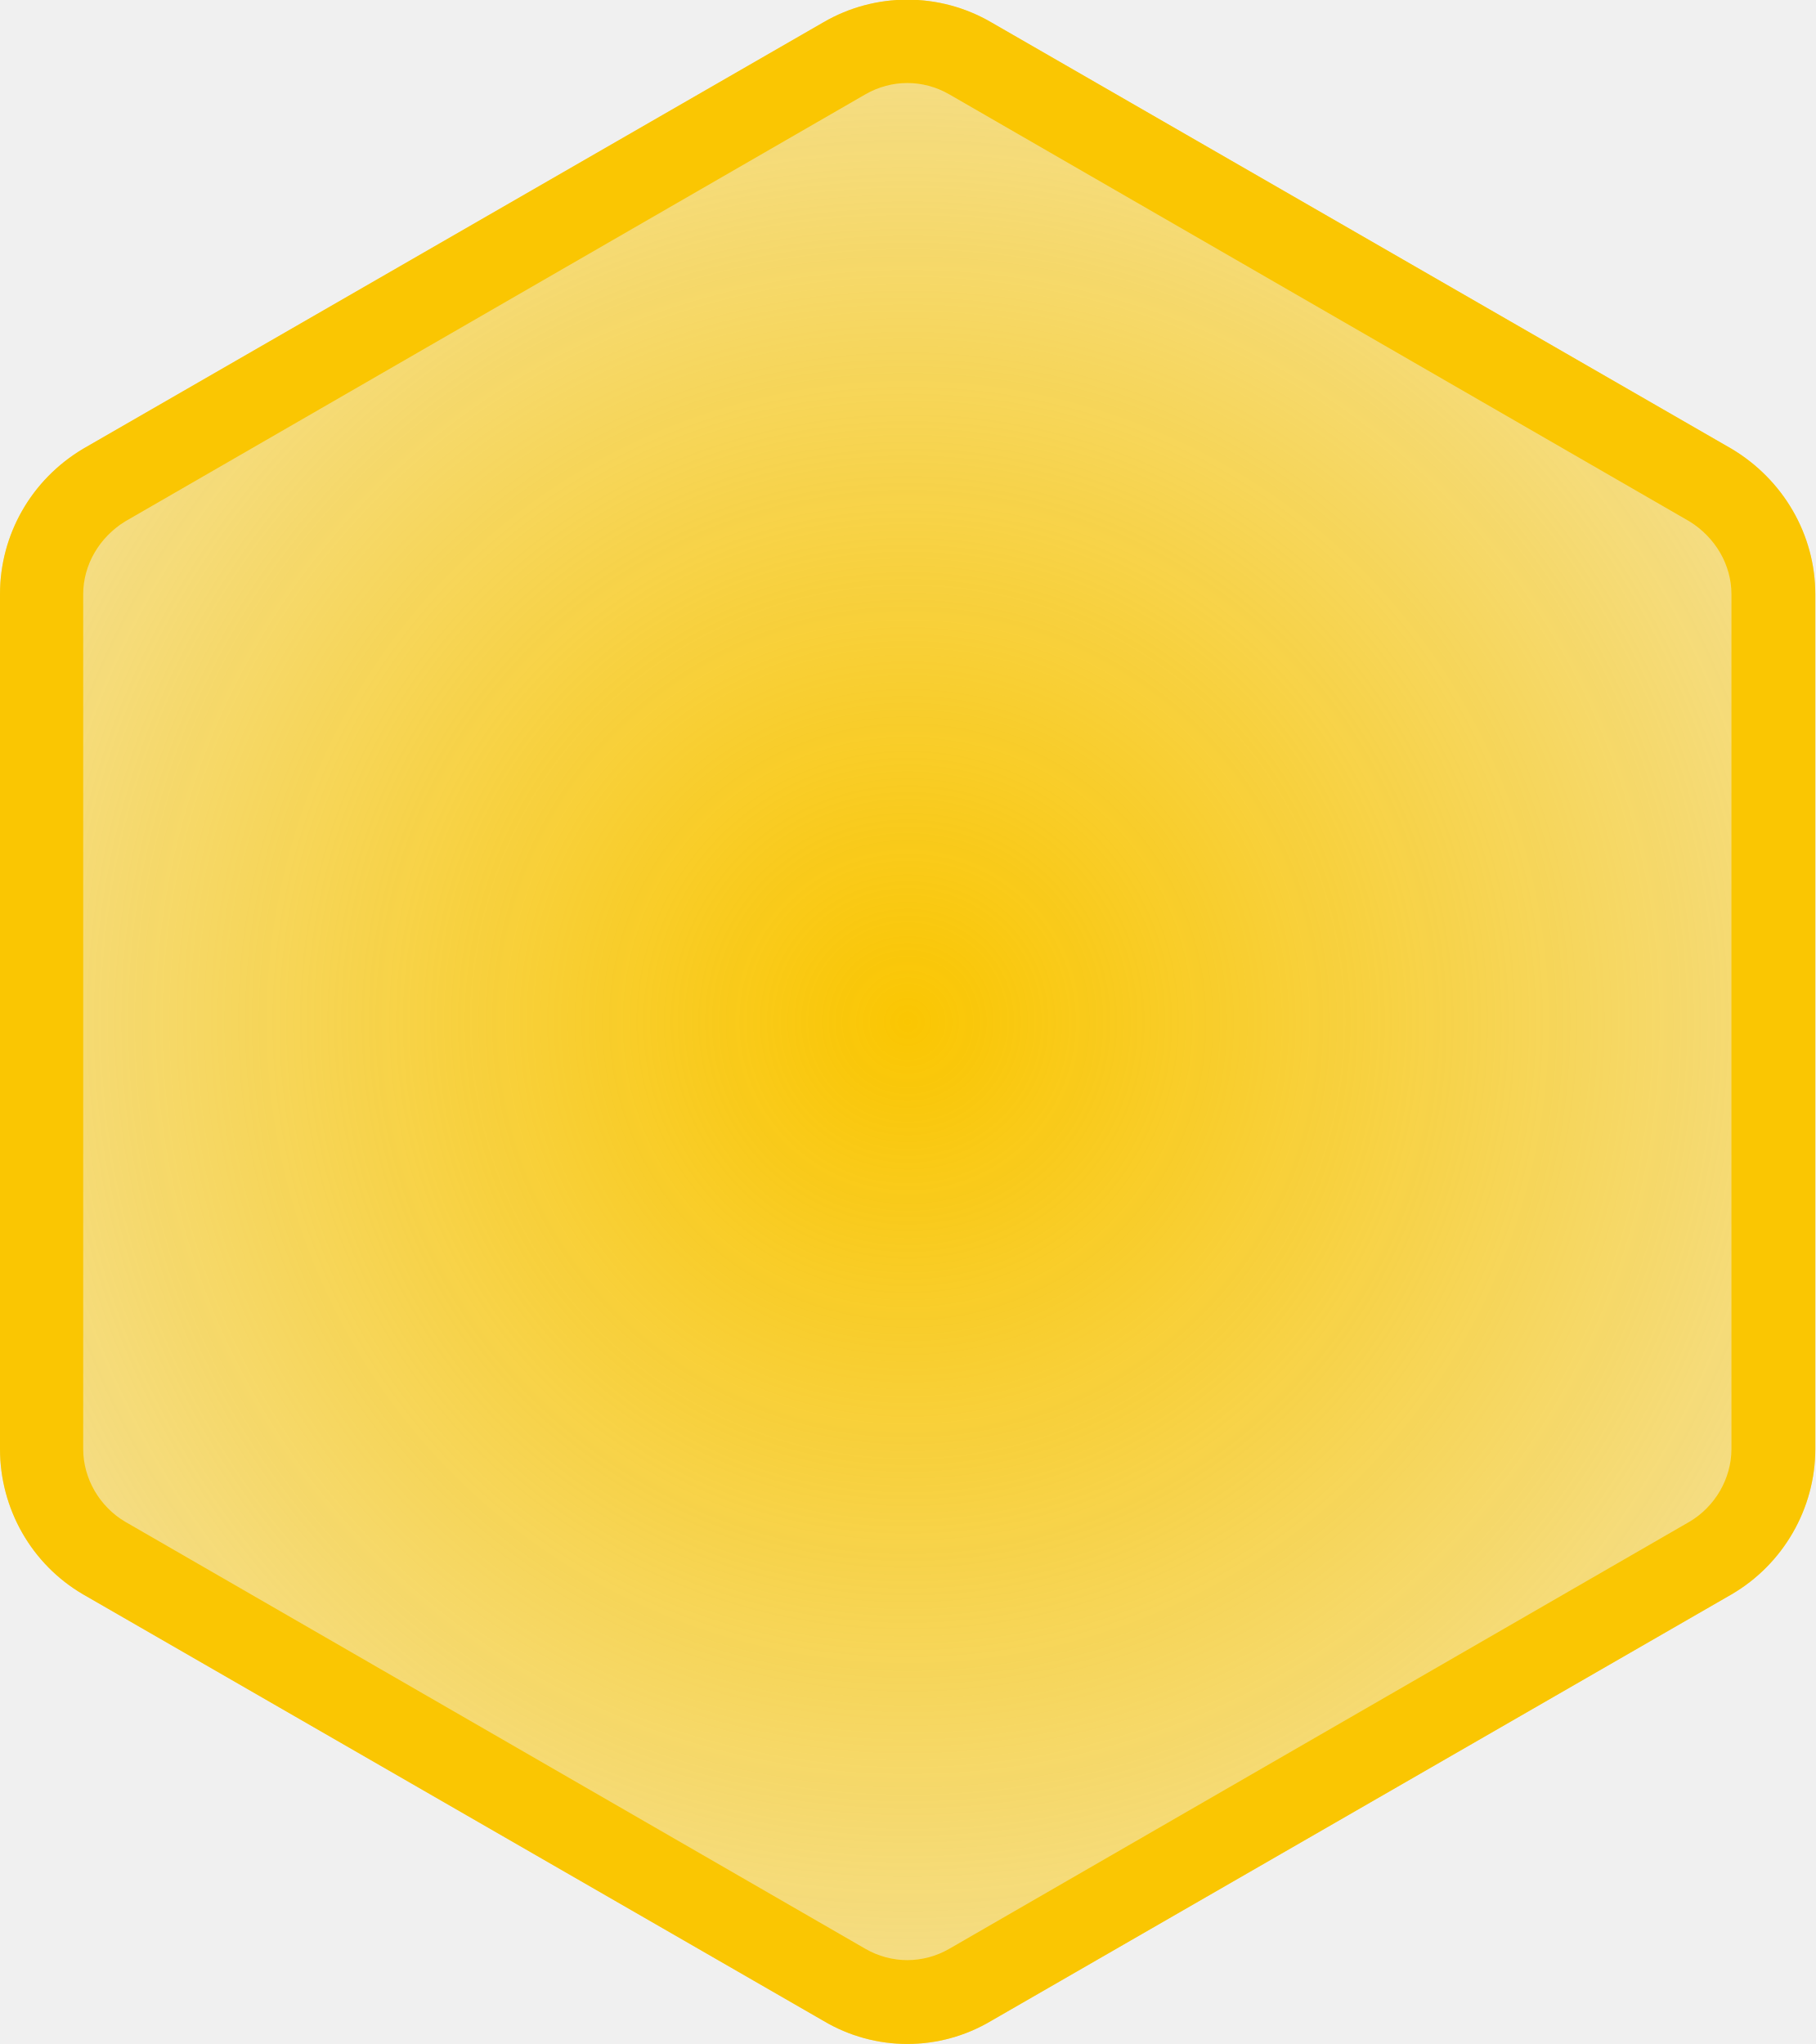
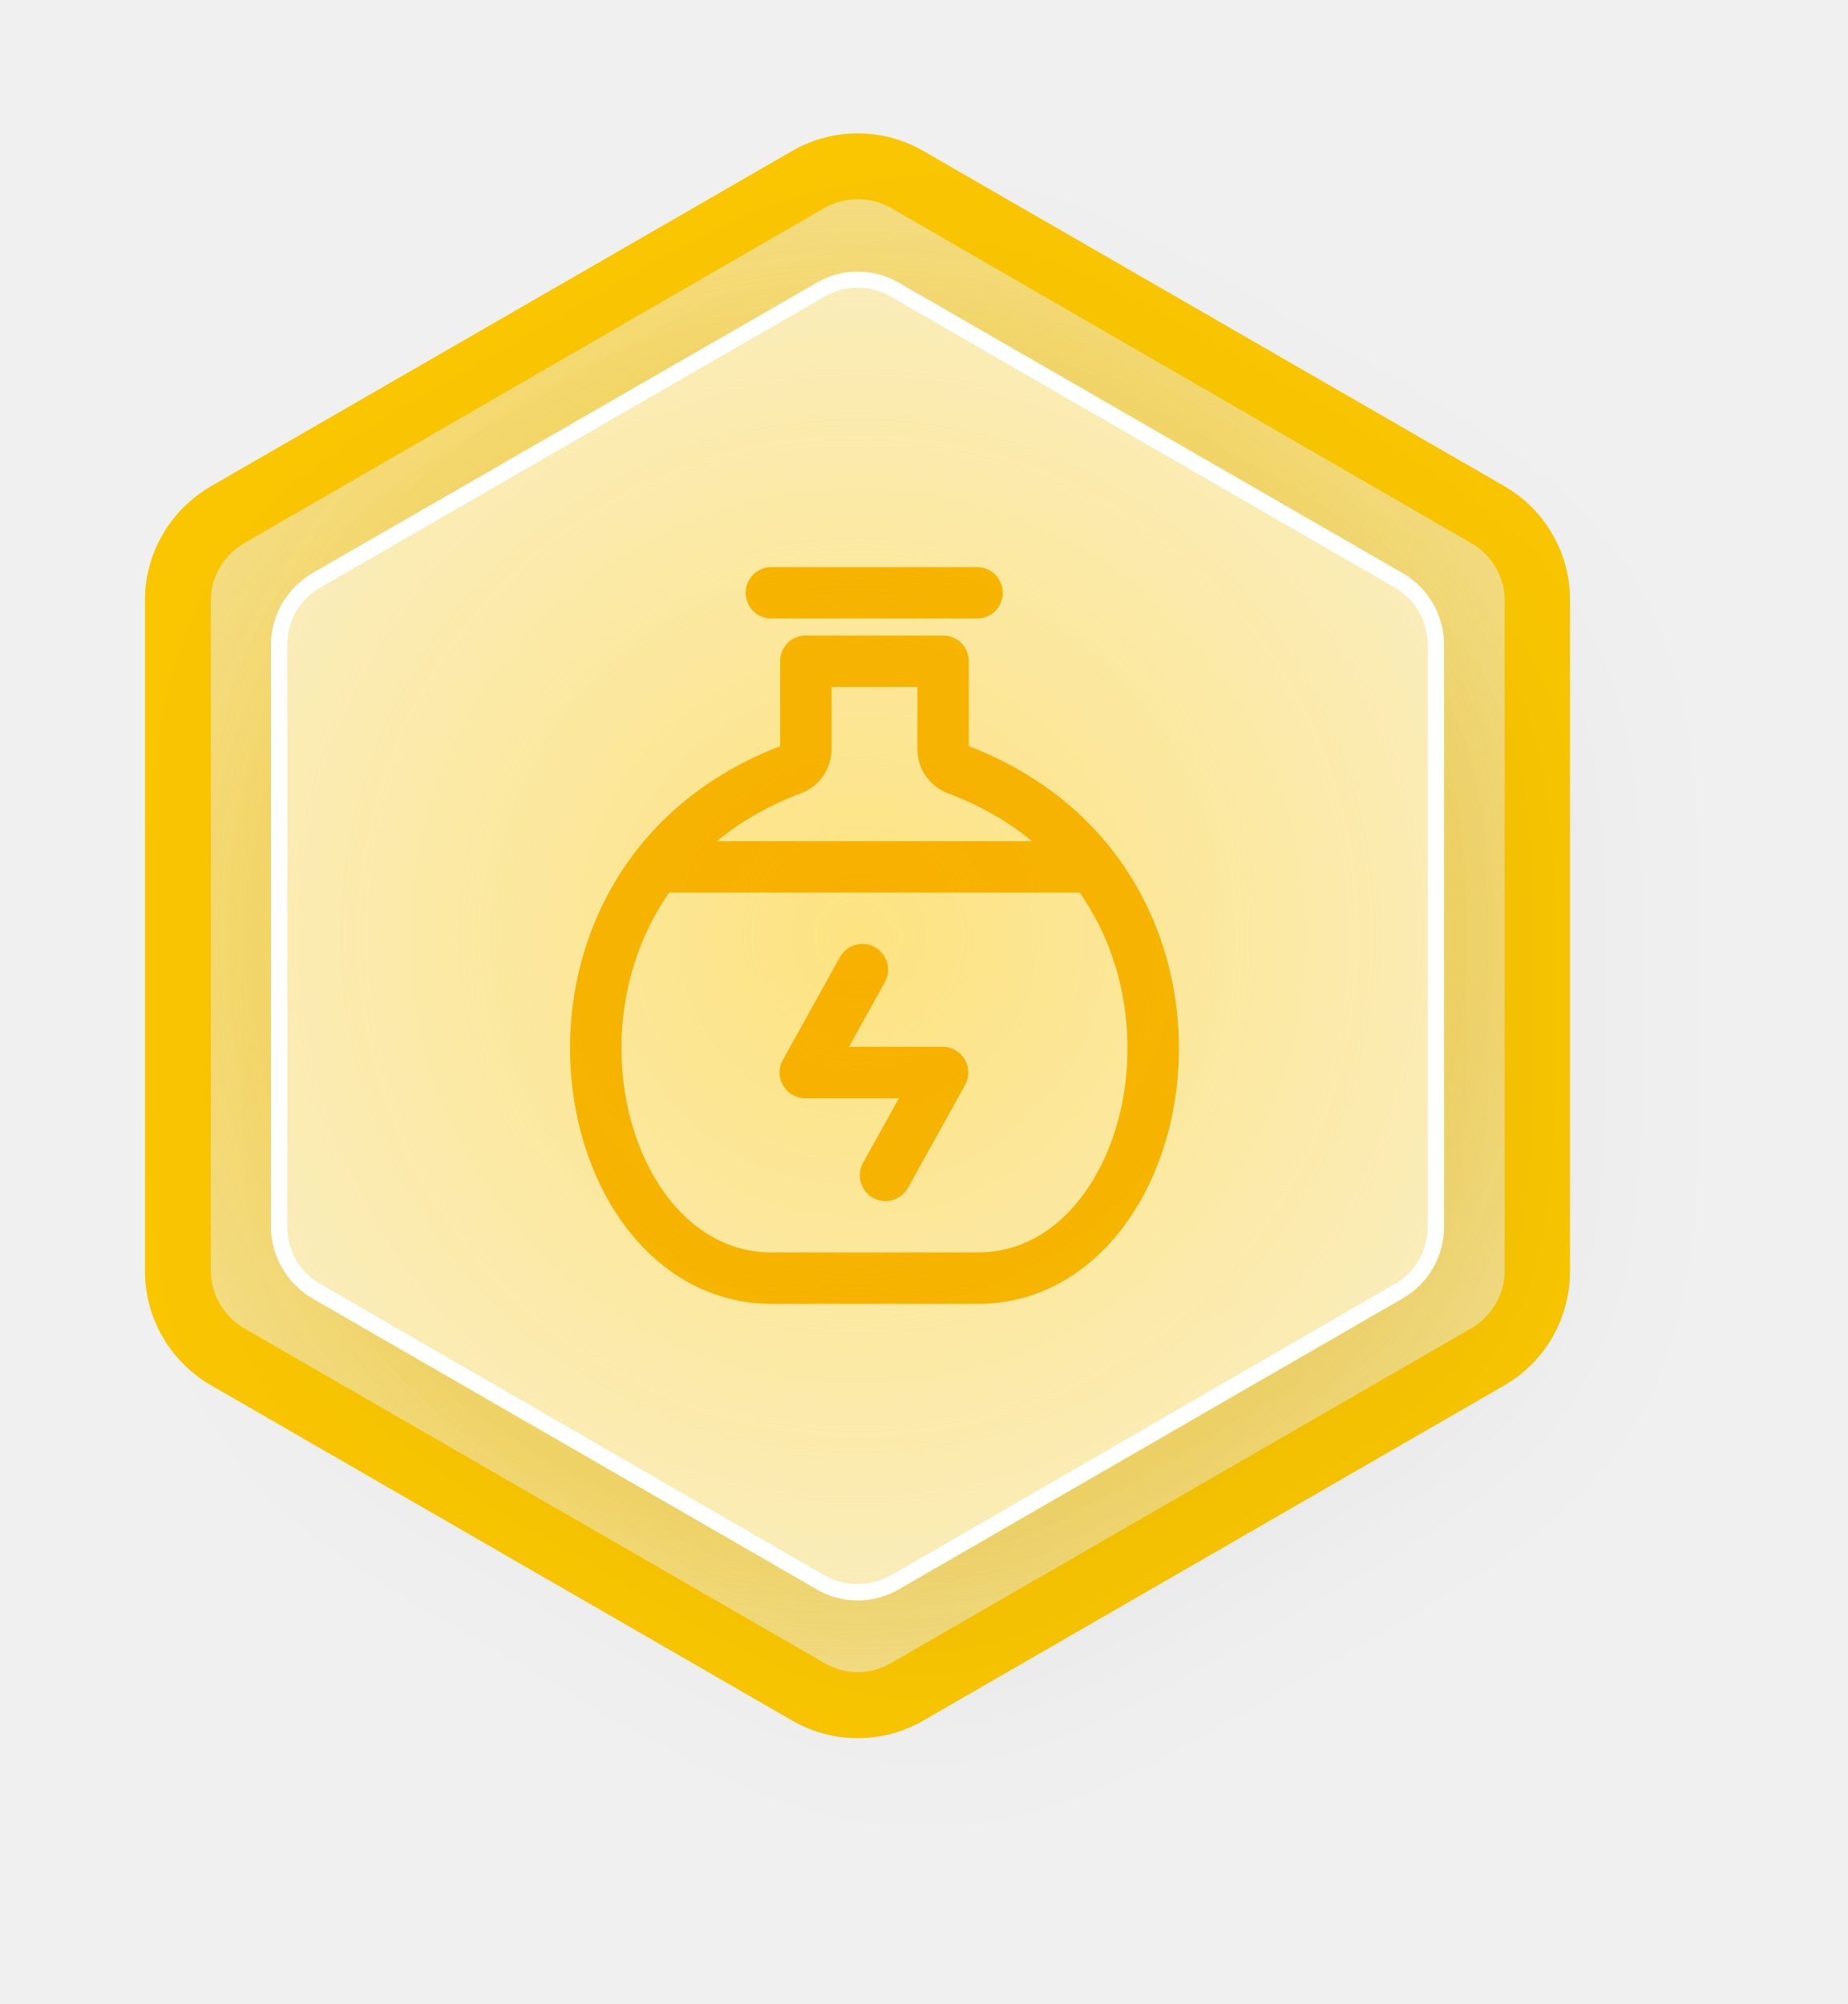
- <svg xmlns="http://www.w3.org/2000/svg" width="27.711" height="31.203" viewBox="0 0 27.711 31.203" fill="none">
+ <svg xmlns="http://www.w3.org/2000/svg" width="35.926" height="38.977" viewBox="0 0 35.926 38.977" fill="none">
  <defs>
-     <radialGradient gradientTransform="translate(13.8553 15.6016) rotate(90) scale(16 15.9999)" cx="0" cy="0" r="1" id="paint_angular_62_35357_0" gradientUnits="userSpaceOnUse">
+     <filter id="filter_82_34835_dd" x="0" y="0" width="35.926" height="38.977" filterUnits="userSpaceOnUse" color-interpolation-filters="sRGB">
+       <feFlood flood-opacity="0" result="BackgroundImageFix" />
+       <feColorMatrix in="SourceAlpha" type="matrix" values="0 0 0 0 0 0 0 0 0 0 0 0 0 0 0 0 0 0 127 0" result="hardAlpha" />
+       <feOffset dx="1.28" dy="1.28" />
+       <feGaussianBlur stdDeviation="2.187" />
+       <feComposite in2="hardAlpha" operator="out" k2="-1" k3="1" />
+       <feColorMatrix type="matrix" values="0 0 0 0 0 0 0 0 0 0 0 0 0 0 0 0 0 0 0.051 0" />
+       <feBlend mode="normal" in2="BackgroundImageFix" result="effect_dropShadow_1" />
+       <feBlend mode="normal" in="SourceGraphic" in2="effect_dropShadow_1" result="shape" />
+     </filter>
+     <clipPath id="clip82_34836">
+       <rect id="Frame" rx="-0.127" width="15.746" height="15.746" transform="translate(9.130841 10.33006)" fill="white" fill-opacity="0" />
+     </clipPath>
+     <radialGradient gradientTransform="translate(16.6835 18.2031) rotate(90) scale(16 15.9999)" cx="0" cy="0" r="1" id="paint_angular_82_34834_0" gradientUnits="userSpaceOnUse">
      <stop stop-color="#FAC602" />
      <stop offset="1" stop-color="#FAC602" stop-opacity="0.4" />
    </radialGradient>
  </defs>
-   <path id="Polygon 13" d="M12.57 0.34L1.27 6.85C0.48 7.32 0 8.16 0 9.07L0 22.12C0 23.03 0.48 23.88 1.27 24.34L12.57 30.85C13.36 31.32 14.34 31.32 15.13 30.85L26.43 24.34C27.22 23.88 27.71 23.03 27.71 22.12L27.71 9.07C27.71 8.16 27.22 7.32 26.43 6.85L15.13 0.34C14.34 -0.12 13.36 -0.12 12.57 0.34Z" fill="url(#paint_angular_62_35357_0)" fill-opacity="1" fill-rule="evenodd" />
-   <path id="Polygon 13" d="M1.27 6.85C0.48 7.32 0 8.16 0 9.07L0 22.12C0 23.03 0.48 23.88 1.27 24.34L12.57 30.85C13.36 31.32 14.34 31.32 15.13 30.85L26.43 24.34C27.22 23.88 27.71 23.03 27.71 22.12L27.71 9.07C27.71 8.16 27.22 7.32 26.43 6.85L15.13 0.34C14.34 -0.12 13.36 -0.12 12.57 0.34L1.27 6.85ZM1.91 7.96C1.52 8.2 1.27 8.62 1.27 9.07L1.27 22.12C1.27 22.57 1.52 23 1.91 23.23L13.21 29.75C13.61 29.98 14.09 29.98 14.49 29.75L25.79 23.23C26.18 23 26.43 22.57 26.43 22.12L26.43 9.07C26.43 8.62 26.18 8.2 25.79 7.96L14.49 1.44C14.09 1.21 13.61 1.21 13.21 1.44L1.91 7.96Z" fill="#FAC602" fill-opacity="1" fill-rule="evenodd" />
+   <path id="Polygon 13" d="M15.4 2.94L4.1 9.46C3.31 9.92 2.82 10.76 2.82 11.67L2.82 24.72C2.82 25.64 3.31 26.48 4.1 26.94L15.4 33.46C16.19 33.92 17.17 33.92 17.96 33.46L29.26 26.94C30.05 26.48 30.53 25.64 30.53 24.72L30.53 11.67C30.53 10.76 30.05 9.92 29.26 9.46L17.96 2.94C17.17 2.48 16.19 2.48 15.4 2.94Z" fill="url(#paint_angular_82_34834_0)" fill-opacity="1" fill-rule="evenodd" />
+   <path id="Polygon 13" d="M4.1 9.46C3.31 9.92 2.82 10.76 2.82 11.67L2.82 24.72C2.82 25.64 3.31 26.48 4.1 26.94L15.4 33.46C16.19 33.92 17.17 33.92 17.96 33.46L29.26 26.94C30.05 26.48 30.53 25.64 30.53 24.72L30.53 11.67C30.53 10.76 30.05 9.92 29.26 9.46L17.96 2.94C17.17 2.48 16.19 2.48 15.4 2.94L4.1 9.46ZM4.74 10.57C4.35 10.8 4.1 11.22 4.1 11.67L4.1 24.72C4.1 25.17 4.35 25.6 4.74 25.83L16.04 32.35C16.44 32.58 16.92 32.58 17.32 32.35L28.62 25.83C29.01 25.6 29.26 25.17 29.26 24.72L29.26 11.67C29.26 11.22 29.01 10.8 28.62 10.57L17.32 4.04C16.92 3.82 16.44 3.82 16.04 4.04L4.74 10.57Z" fill="#FAC602" fill-opacity="1" fill-rule="evenodd" />
+   <g filter="url(#filter_82_34835_dd)">
+     <path id="Polygon 14" d="M16.04 5.77L6.23 11.43C5.83 11.66 5.59 12.08 5.59 12.54L5.59 23.86C5.59 24.32 5.83 24.75 6.23 24.97L16.04 30.64C16.43 30.86 16.92 30.86 17.32 30.64L27.12 24.97C27.52 24.75 27.76 24.32 27.76 23.86L27.76 12.54C27.76 12.08 27.52 11.66 27.12 11.43L17.32 5.77C16.92 5.54 16.43 5.54 16.04 5.77Z" fill="#FFFFFF" fill-opacity="0.5" fill-rule="evenodd" />
+     <path id="Polygon 14" d="M6.23 11.43C5.83 11.66 5.59 12.08 5.59 12.54L5.59 23.86C5.59 24.32 5.83 24.75 6.23 24.97L16.04 30.64C16.43 30.86 16.92 30.86 17.32 30.64L27.12 24.97C27.52 24.75 27.76 24.32 27.76 23.86L27.76 12.54C27.76 12.08 27.52 11.66 27.12 11.43L17.32 5.77C16.92 5.54 16.43 5.54 16.04 5.77L6.23 11.43ZM6.07 11.15C5.58 11.44 5.27 11.97 5.27 12.54L5.27 23.86C5.27 24.43 5.58 24.96 6.07 25.25L15.88 30.91C16.37 31.2 16.98 31.2 17.48 30.91L27.28 25.25C27.78 24.96 28.08 24.43 28.08 23.86L28.08 12.54C28.08 11.97 27.78 11.44 27.28 11.15L17.48 5.5C16.98 5.21 16.37 5.21 15.88 5.5L6.07 11.15Z" fill="#FFFFFF" fill-opacity="1" fill-rule="evenodd" />
+   </g>
+   <g style="mix-blend-mode:multiply">
+     <rect id="Frame" rx="-0.127" width="15.746" height="15.746" transform="translate(9.130841 10.33006)" fill="#FFFFFF" fill-opacity="0" />
+     <g clip-path="url(#clip82_34836)">
+       <path id="Vector" d="M18.34 12.86L18.34 14.57C18.34 14.75 18.45 14.9 18.61 14.96C24.3 17.11 22.94 24.86 19.01 24.86L15.01 24.86C11.07 24.86 9.71 17.11 15.4 14.96C15.56 14.9 15.67 14.75 15.67 14.57L15.67 12.86L18.34 12.86Z" stroke="#FAC602" stroke-opacity="1" stroke-width="1" stroke-linejoin="round" />
+       <path id="Vector" d="M13 16.86L21 16.86" stroke="#FAC602" stroke-opacity="1" stroke-width="1" />
+       <path id="Vector" d="M15 11.53L19 11.53" stroke="#FAC602" stroke-opacity="1" stroke-width="1" stroke-linecap="round" />
+       <path id="Vector" d="M16.77 18.86L15.66 20.86L18.33 20.86L17.22 22.86" stroke="#FAC602" stroke-opacity="1" stroke-width="1" stroke-linejoin="round" stroke-linecap="round" />
+     </g>
+   </g>
</svg>
